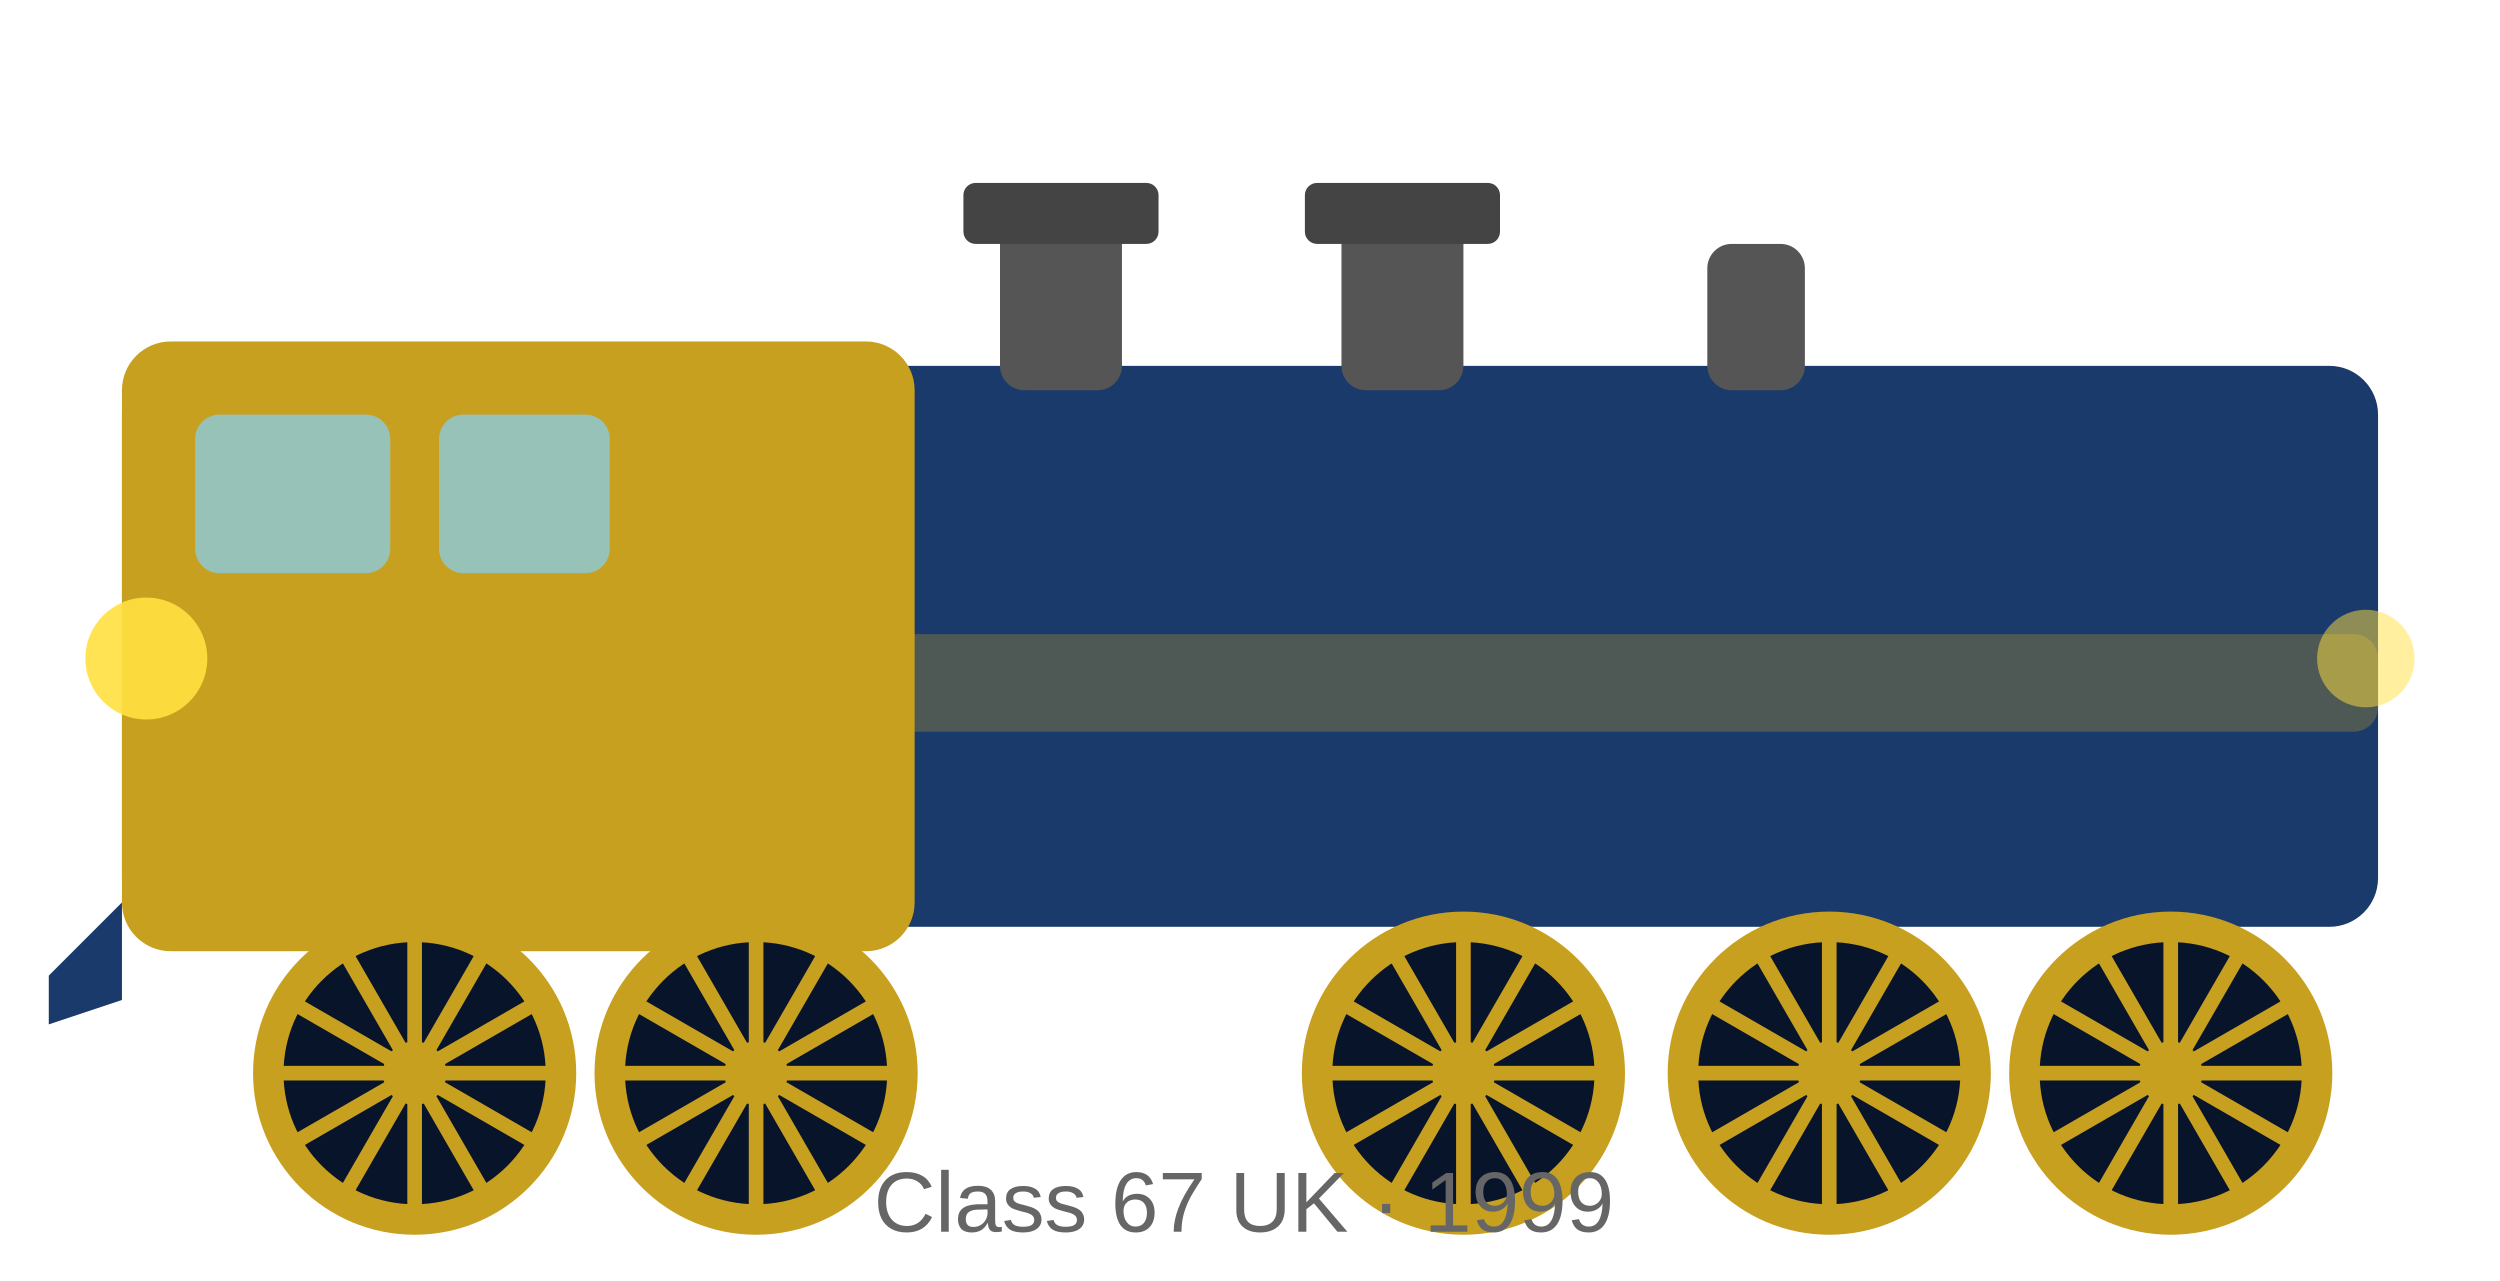
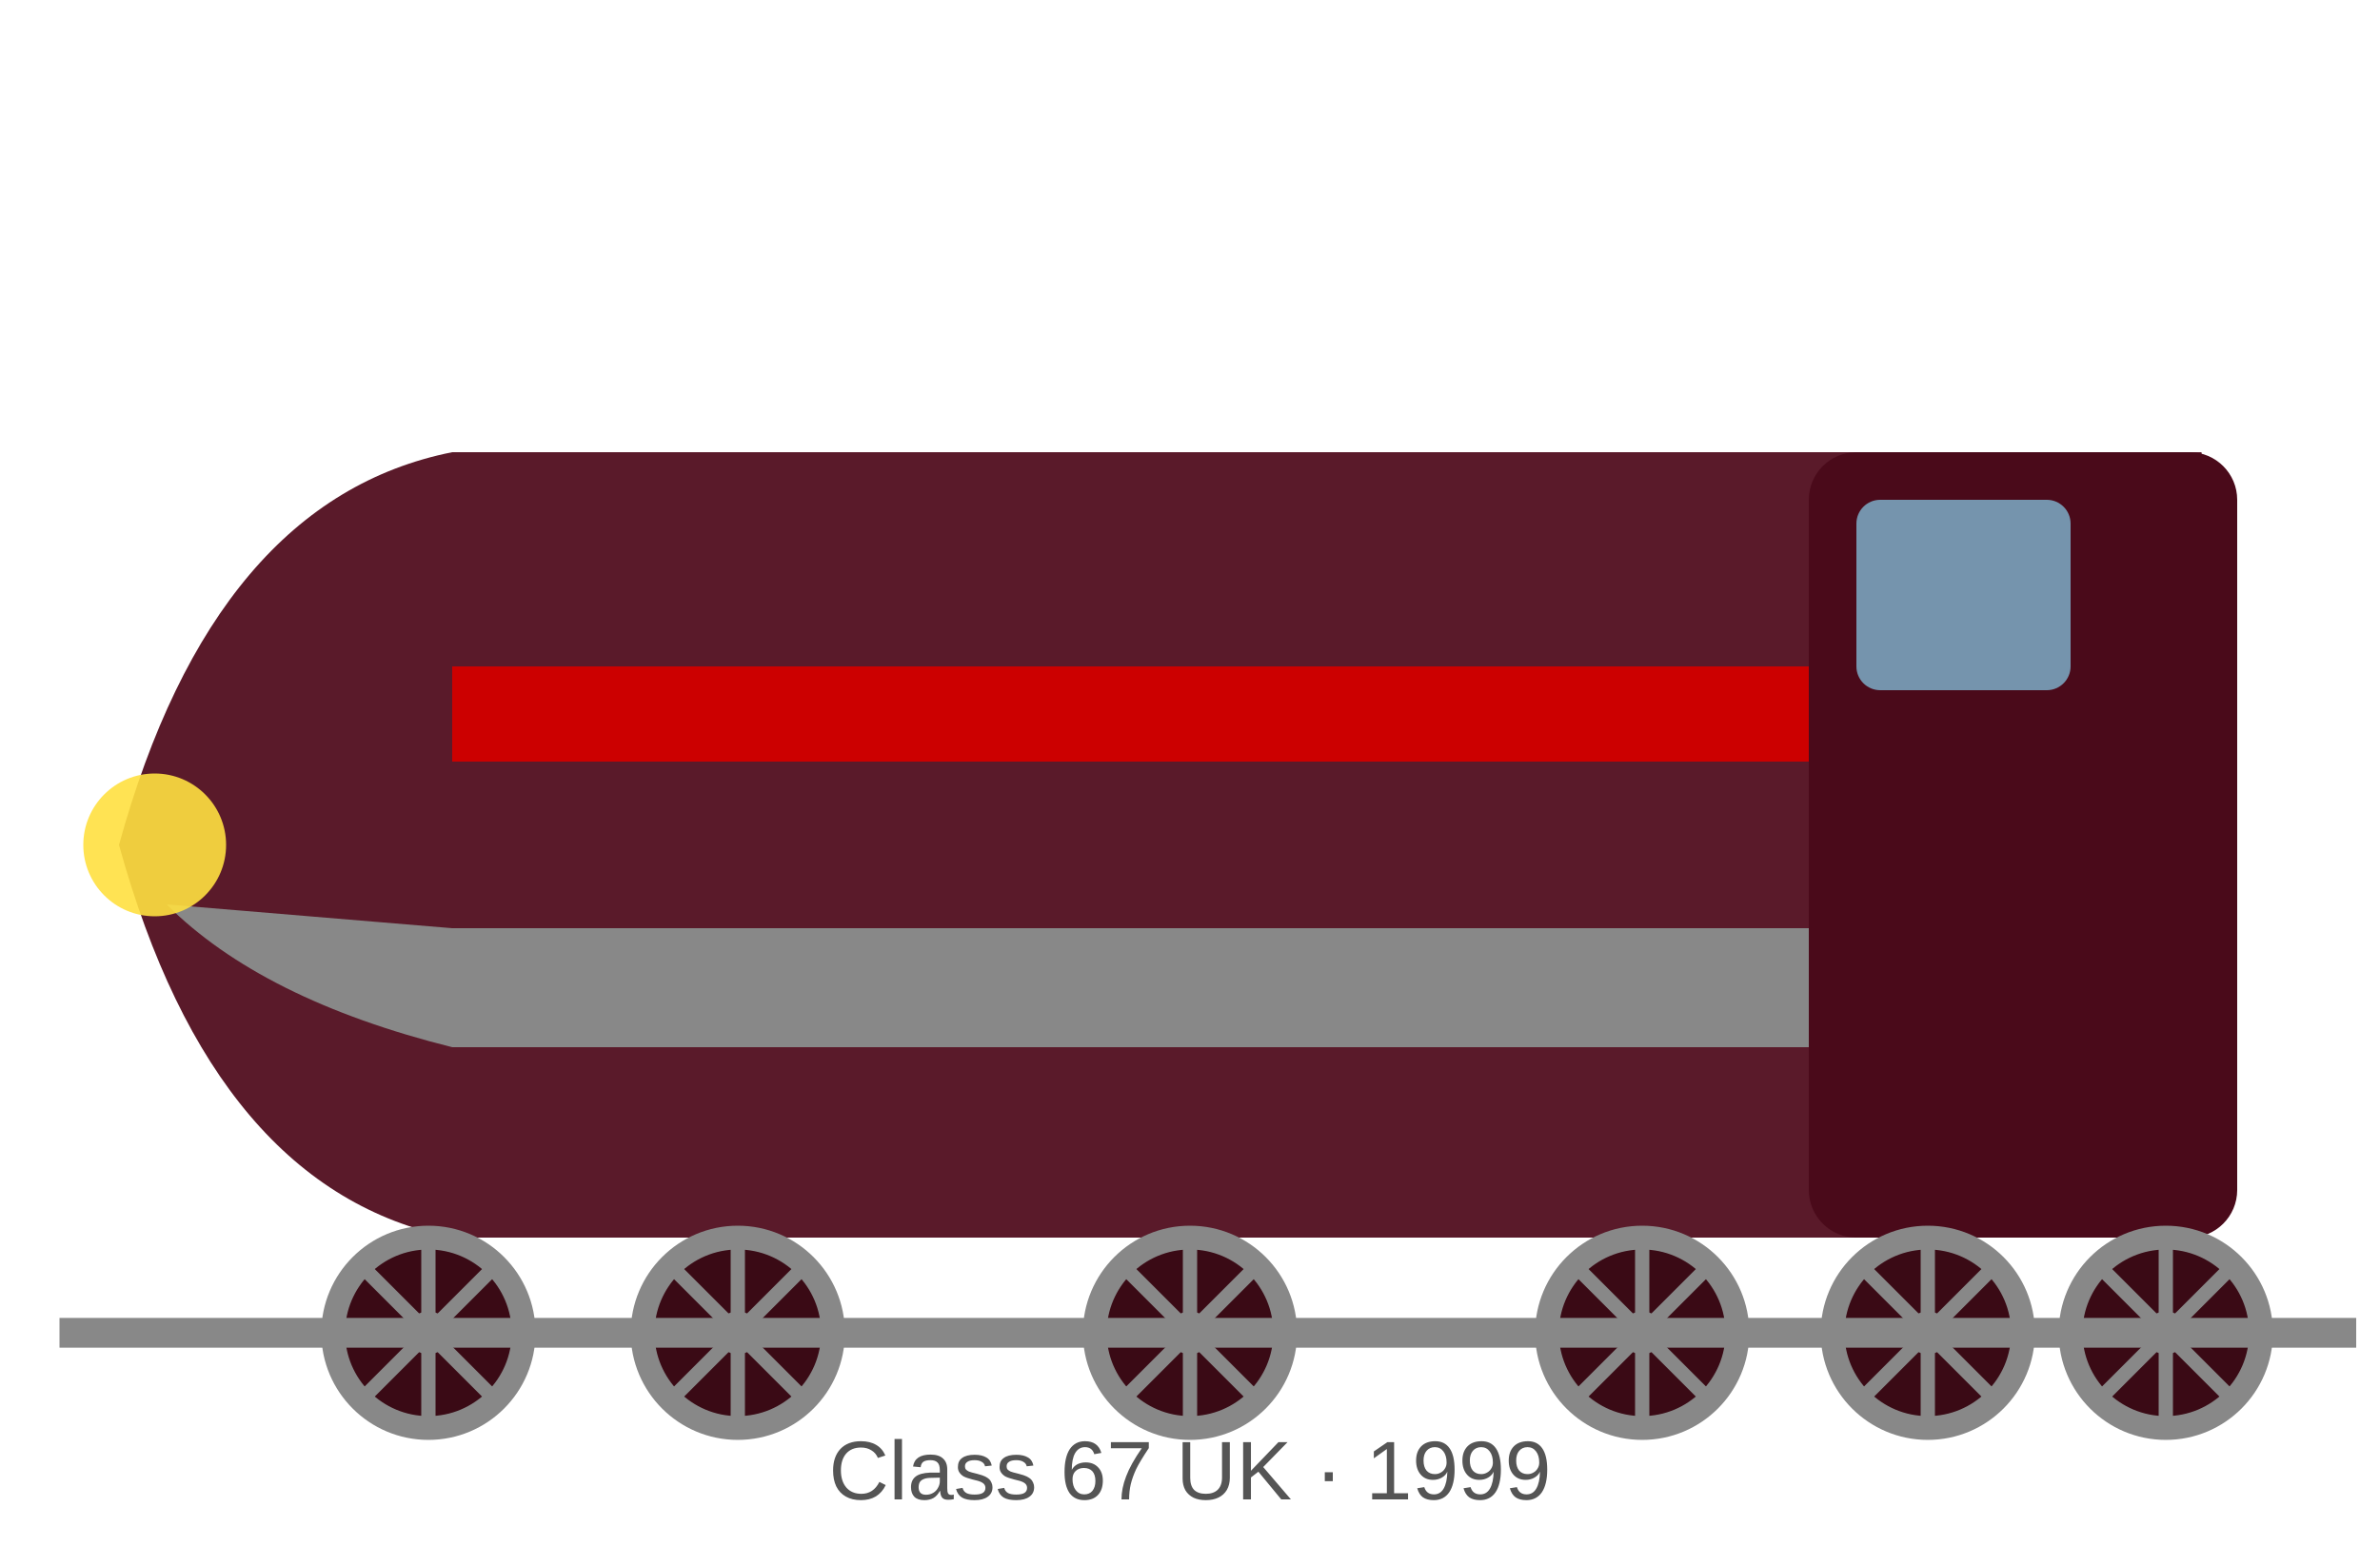
- <svg xmlns="http://www.w3.org/2000/svg" viewBox="0 0 205 105" width="205" height="105">
-   <rect x="10" y="30" width="185" height="46" rx="4" fill="#1A3A6B" />
-   <rect x="10" y="28" width="65" height="50" rx="4" fill="#C8A020" />
-   <rect x="16" y="34" width="16" height="13" rx="2" fill="#87CEEB" opacity="0.75" />
-   <rect x="36" y="34" width="14" height="13" rx="2" fill="#87CEEB" opacity="0.75" />
-   <rect x="82" y="18" width="10" height="14" rx="2" fill="#555" />
-   <rect x="79" y="15" width="16" height="5" rx="1" fill="#444" />
-   <rect x="110" y="18" width="10" height="14" rx="2" fill="#555" />
-   <rect x="107" y="15" width="16" height="5" rx="1" fill="#444" />
-   <rect x="140" y="20" width="8" height="12" rx="2" fill="#555" />
-   <rect x="12" y="52" width="183" height="8" rx="2" fill="#C8A020" opacity="0.3" />
-   <circle cx="12" cy="54" r="5" fill="#FFE040" opacity="0.9" />
-   <circle cx="194" cy="54" r="4" fill="#FFE040" opacity="0.5" />
-   <path d="M10,74 L4,80 L4,84 L10,82Z" fill="#1A3A6B" />
-   <circle cx="34" cy="88" r="12" fill="#08142A" stroke="#C8A020" stroke-width="2.5" />
-   <line x1="46.0" y1="88.0" x2="22.0" y2="88.0" stroke="#C8A020" stroke-width="1.2" />
-   <line x1="44.4" y1="94.0" x2="23.6" y2="82.0" stroke="#C8A020" stroke-width="1.2" />
-   <line x1="40.0" y1="98.4" x2="28.0" y2="77.6" stroke="#C8A020" stroke-width="1.2" />
-   <line x1="34.0" y1="100.0" x2="34.0" y2="76.0" stroke="#C8A020" stroke-width="1.2" />
-   <line x1="28.0" y1="98.4" x2="40.0" y2="77.6" stroke="#C8A020" stroke-width="1.2" />
-   <line x1="23.6" y1="94.0" x2="44.4" y2="82.0" stroke="#C8A020" stroke-width="1.2" />
-   <circle cx="34" cy="88" r="2.6" fill="#C8A020" />
-   <circle cx="62" cy="88" r="12" fill="#08142A" stroke="#C8A020" stroke-width="2.5" />
-   <line x1="74.0" y1="88.0" x2="50.0" y2="88.0" stroke="#C8A020" stroke-width="1.2" />
-   <line x1="72.4" y1="94.0" x2="51.6" y2="82.0" stroke="#C8A020" stroke-width="1.2" />
-   <line x1="68.0" y1="98.4" x2="56.0" y2="77.6" stroke="#C8A020" stroke-width="1.2" />
-   <line x1="62.0" y1="100.0" x2="62.0" y2="76.0" stroke="#C8A020" stroke-width="1.2" />
-   <line x1="56.0" y1="98.4" x2="68.0" y2="77.6" stroke="#C8A020" stroke-width="1.2" />
-   <line x1="51.6" y1="94.0" x2="72.4" y2="82.0" stroke="#C8A020" stroke-width="1.2" />
-   <circle cx="62" cy="88" r="2.6" fill="#C8A020" />
-   <circle cx="120" cy="88" r="12" fill="#08142A" stroke="#C8A020" stroke-width="2.5" />
-   <line x1="132.0" y1="88.0" x2="108.0" y2="88.0" stroke="#C8A020" stroke-width="1.2" />
-   <line x1="130.4" y1="94.0" x2="109.6" y2="82.0" stroke="#C8A020" stroke-width="1.2" />
-   <line x1="126.0" y1="98.4" x2="114.0" y2="77.6" stroke="#C8A020" stroke-width="1.2" />
-   <line x1="120.0" y1="100.0" x2="120.0" y2="76.0" stroke="#C8A020" stroke-width="1.2" />
-   <line x1="114.0" y1="98.4" x2="126.0" y2="77.6" stroke="#C8A020" stroke-width="1.2" />
-   <line x1="109.6" y1="94.0" x2="130.4" y2="82.0" stroke="#C8A020" stroke-width="1.2" />
-   <circle cx="120" cy="88" r="2.6" fill="#C8A020" />
-   <circle cx="150" cy="88" r="12" fill="#08142A" stroke="#C8A020" stroke-width="2.5" />
-   <line x1="162.0" y1="88.0" x2="138.0" y2="88.0" stroke="#C8A020" stroke-width="1.2" />
-   <line x1="160.4" y1="94.0" x2="139.6" y2="82.0" stroke="#C8A020" stroke-width="1.2" />
-   <line x1="156.0" y1="98.4" x2="144.0" y2="77.6" stroke="#C8A020" stroke-width="1.2" />
-   <line x1="150.0" y1="100.0" x2="150.0" y2="76.0" stroke="#C8A020" stroke-width="1.2" />
-   <line x1="144.0" y1="98.4" x2="156.0" y2="77.6" stroke="#C8A020" stroke-width="1.2" />
-   <line x1="139.6" y1="94.0" x2="160.4" y2="82.0" stroke="#C8A020" stroke-width="1.2" />
-   <circle cx="150" cy="88" r="2.6" fill="#C8A020" />
-   <circle cx="178" cy="88" r="12" fill="#08142A" stroke="#C8A020" stroke-width="2.5" />
-   <line x1="190.0" y1="88.0" x2="166.0" y2="88.0" stroke="#C8A020" stroke-width="1.2" />
-   <line x1="188.4" y1="94.0" x2="167.6" y2="82.0" stroke="#C8A020" stroke-width="1.2" />
-   <line x1="184.0" y1="98.4" x2="172.0" y2="77.6" stroke="#C8A020" stroke-width="1.2" />
-   <line x1="178.0" y1="100.0" x2="178.0" y2="76.0" stroke="#C8A020" stroke-width="1.2" />
-   <line x1="172.0" y1="98.4" x2="184.0" y2="77.6" stroke="#C8A020" stroke-width="1.2" />
-   <line x1="167.6" y1="94.0" x2="188.4" y2="82.0" stroke="#C8A020" stroke-width="1.2" />
-   <circle cx="178" cy="88" r="2.6" fill="#C8A020" />
-   <text x="102" y="101" font-family="Arial,sans-serif" font-size="7" fill="#666" text-anchor="middle">Class 67 UK · 1999</text>
+ <svg xmlns="http://www.w3.org/2000/svg" viewBox="0 0 200 130" width="200" height="130">
+   <path d="M10,71 Q18,42 38,38 L185,38 L188,71 L185,104 L38,104 Q18,100 10,71 Z" fill="#5a1a2a" />
+   <path d="M38,78 L185,78 L185,88 L38,88 Q22,84 14,76 Z" fill="#888" />
+   <rect x="38" y="56" width="147" height="8" fill="#CC0000" />
+   <rect x="152" y="38" width="36" height="66" rx="4" fill="#4a0a1a" />
+   <rect x="156" y="42" width="18" height="16" rx="2" fill="#87CEEB" opacity="0.7" />
+   <circle cx="13" cy="71" r="6" fill="#FFE040" opacity="0.9" />
+   <circle cx="36" cy="112" r="8" fill="#3a0a15" stroke="#888" stroke-width="2" />
+   <line x1="44.0" y1="112.0" x2="28.0" y2="112.0" stroke="#888" stroke-width="1.2" />
+   <line x1="41.7" y1="117.7" x2="30.3" y2="106.3" stroke="#888" stroke-width="1.2" />
+   <line x1="36.0" y1="120.0" x2="36.0" y2="104.0" stroke="#888" stroke-width="1.2" />
+   <line x1="30.3" y1="117.7" x2="41.7" y2="106.3" stroke="#888" stroke-width="1.2" />
+   <circle cx="36" cy="112" r="1.8" fill="#888" />
+   <circle cx="62" cy="112" r="8" fill="#3a0a15" stroke="#888" stroke-width="2" />
+   <line x1="70.0" y1="112.0" x2="54.0" y2="112.0" stroke="#888" stroke-width="1.2" />
+   <line x1="67.7" y1="117.7" x2="56.3" y2="106.3" stroke="#888" stroke-width="1.2" />
+   <line x1="62.0" y1="120.0" x2="62.0" y2="104.0" stroke="#888" stroke-width="1.2" />
+   <line x1="56.3" y1="117.7" x2="67.7" y2="106.3" stroke="#888" stroke-width="1.2" />
+   <circle cx="62" cy="112" r="1.8" fill="#888" />
+   <circle cx="100" cy="112" r="8" fill="#3a0a15" stroke="#888" stroke-width="2" />
+   <line x1="108.0" y1="112.0" x2="92.0" y2="112.0" stroke="#888" stroke-width="1.2" />
+   <line x1="105.7" y1="117.7" x2="94.3" y2="106.3" stroke="#888" stroke-width="1.2" />
+   <line x1="100.0" y1="120.0" x2="100.0" y2="104.0" stroke="#888" stroke-width="1.2" />
+   <line x1="94.3" y1="117.7" x2="105.7" y2="106.3" stroke="#888" stroke-width="1.2" />
+   <circle cx="100" cy="112" r="1.8" fill="#888" />
+   <circle cx="138" cy="112" r="8" fill="#3a0a15" stroke="#888" stroke-width="2" />
+   <line x1="146.0" y1="112.0" x2="130.0" y2="112.0" stroke="#888" stroke-width="1.2" />
+   <line x1="143.7" y1="117.7" x2="132.3" y2="106.3" stroke="#888" stroke-width="1.2" />
+   <line x1="138.0" y1="120.0" x2="138.0" y2="104.0" stroke="#888" stroke-width="1.2" />
+   <line x1="132.3" y1="117.7" x2="143.7" y2="106.3" stroke="#888" stroke-width="1.2" />
+   <circle cx="138" cy="112" r="1.8" fill="#888" />
+   <circle cx="162" cy="112" r="8" fill="#3a0a15" stroke="#888" stroke-width="2" />
+   <line x1="170.0" y1="112.0" x2="154.0" y2="112.0" stroke="#888" stroke-width="1.2" />
+   <line x1="167.7" y1="117.7" x2="156.3" y2="106.3" stroke="#888" stroke-width="1.2" />
+   <line x1="162.0" y1="120.0" x2="162.0" y2="104.0" stroke="#888" stroke-width="1.2" />
+   <line x1="156.3" y1="117.7" x2="167.7" y2="106.3" stroke="#888" stroke-width="1.2" />
+   <circle cx="162" cy="112" r="1.8" fill="#888" />
+   <circle cx="182" cy="112" r="8" fill="#3a0a15" stroke="#888" stroke-width="2" />
+   <line x1="190.0" y1="112.0" x2="174.0" y2="112.0" stroke="#888" stroke-width="1.2" />
+   <line x1="187.7" y1="117.7" x2="176.3" y2="106.3" stroke="#888" stroke-width="1.2" />
+   <line x1="182.0" y1="120.0" x2="182.0" y2="104.0" stroke="#888" stroke-width="1.2" />
+   <line x1="176.3" y1="117.7" x2="187.7" y2="106.3" stroke="#888" stroke-width="1.2" />
+   <circle cx="182" cy="112" r="1.8" fill="#888" />
+   <line x1="5" y1="112" x2="198" y2="112" stroke="#888" stroke-width="2.5" />
+   <text x="100" y="126" font-family="Arial,sans-serif" font-size="7" fill="#555" text-anchor="middle">Class 67 UK · 1999</text>
</svg>
